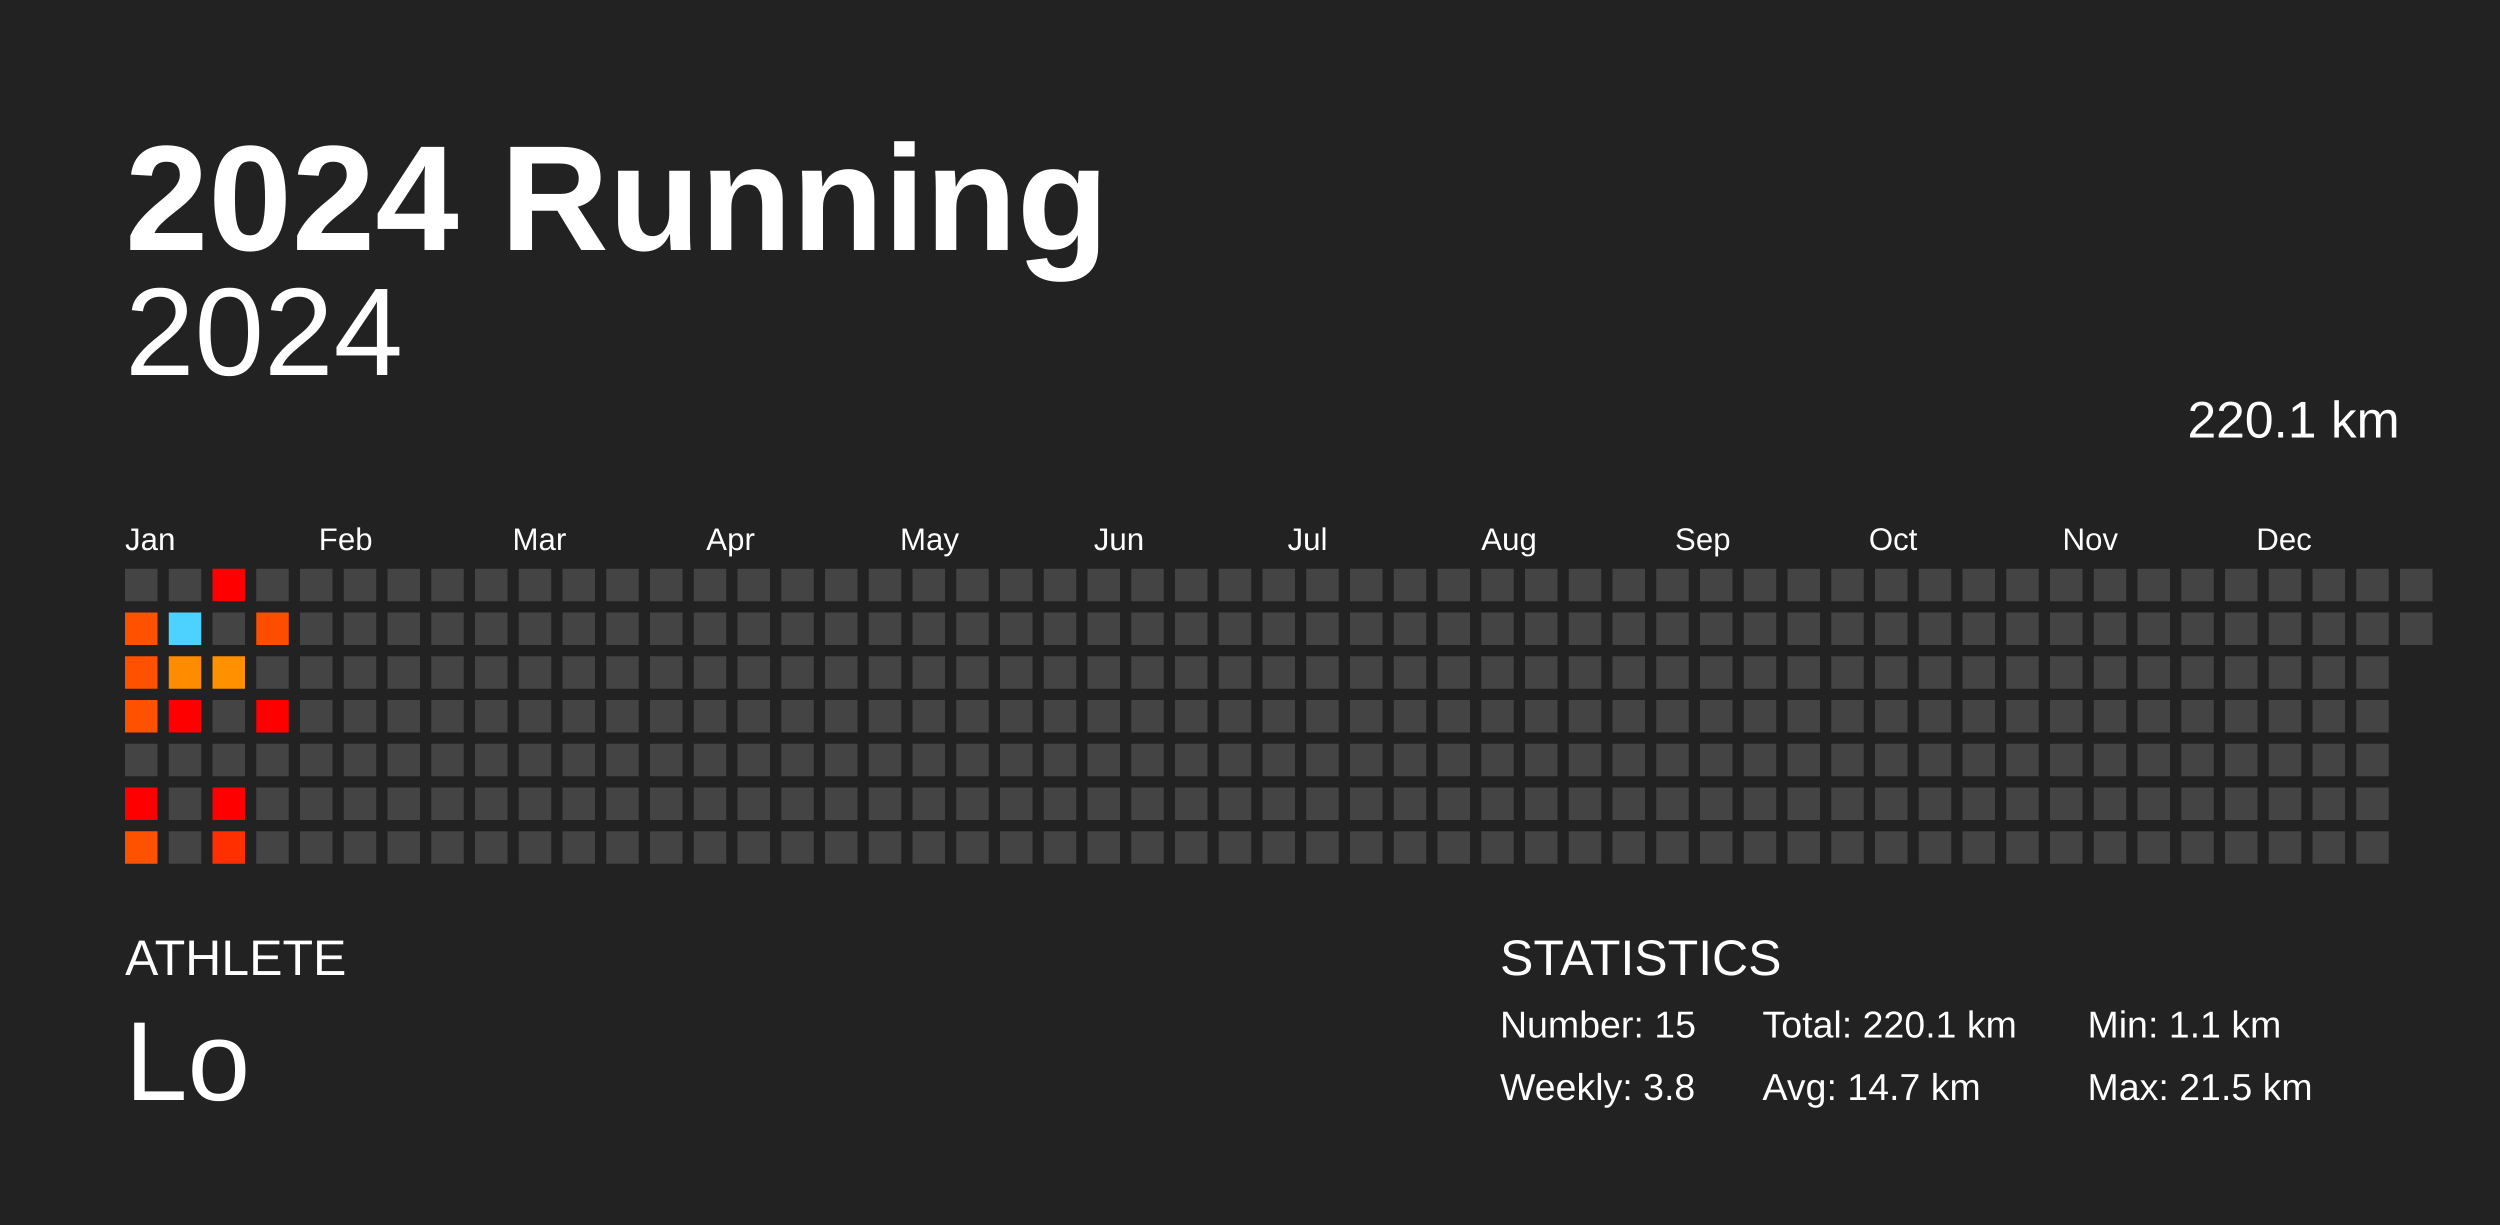
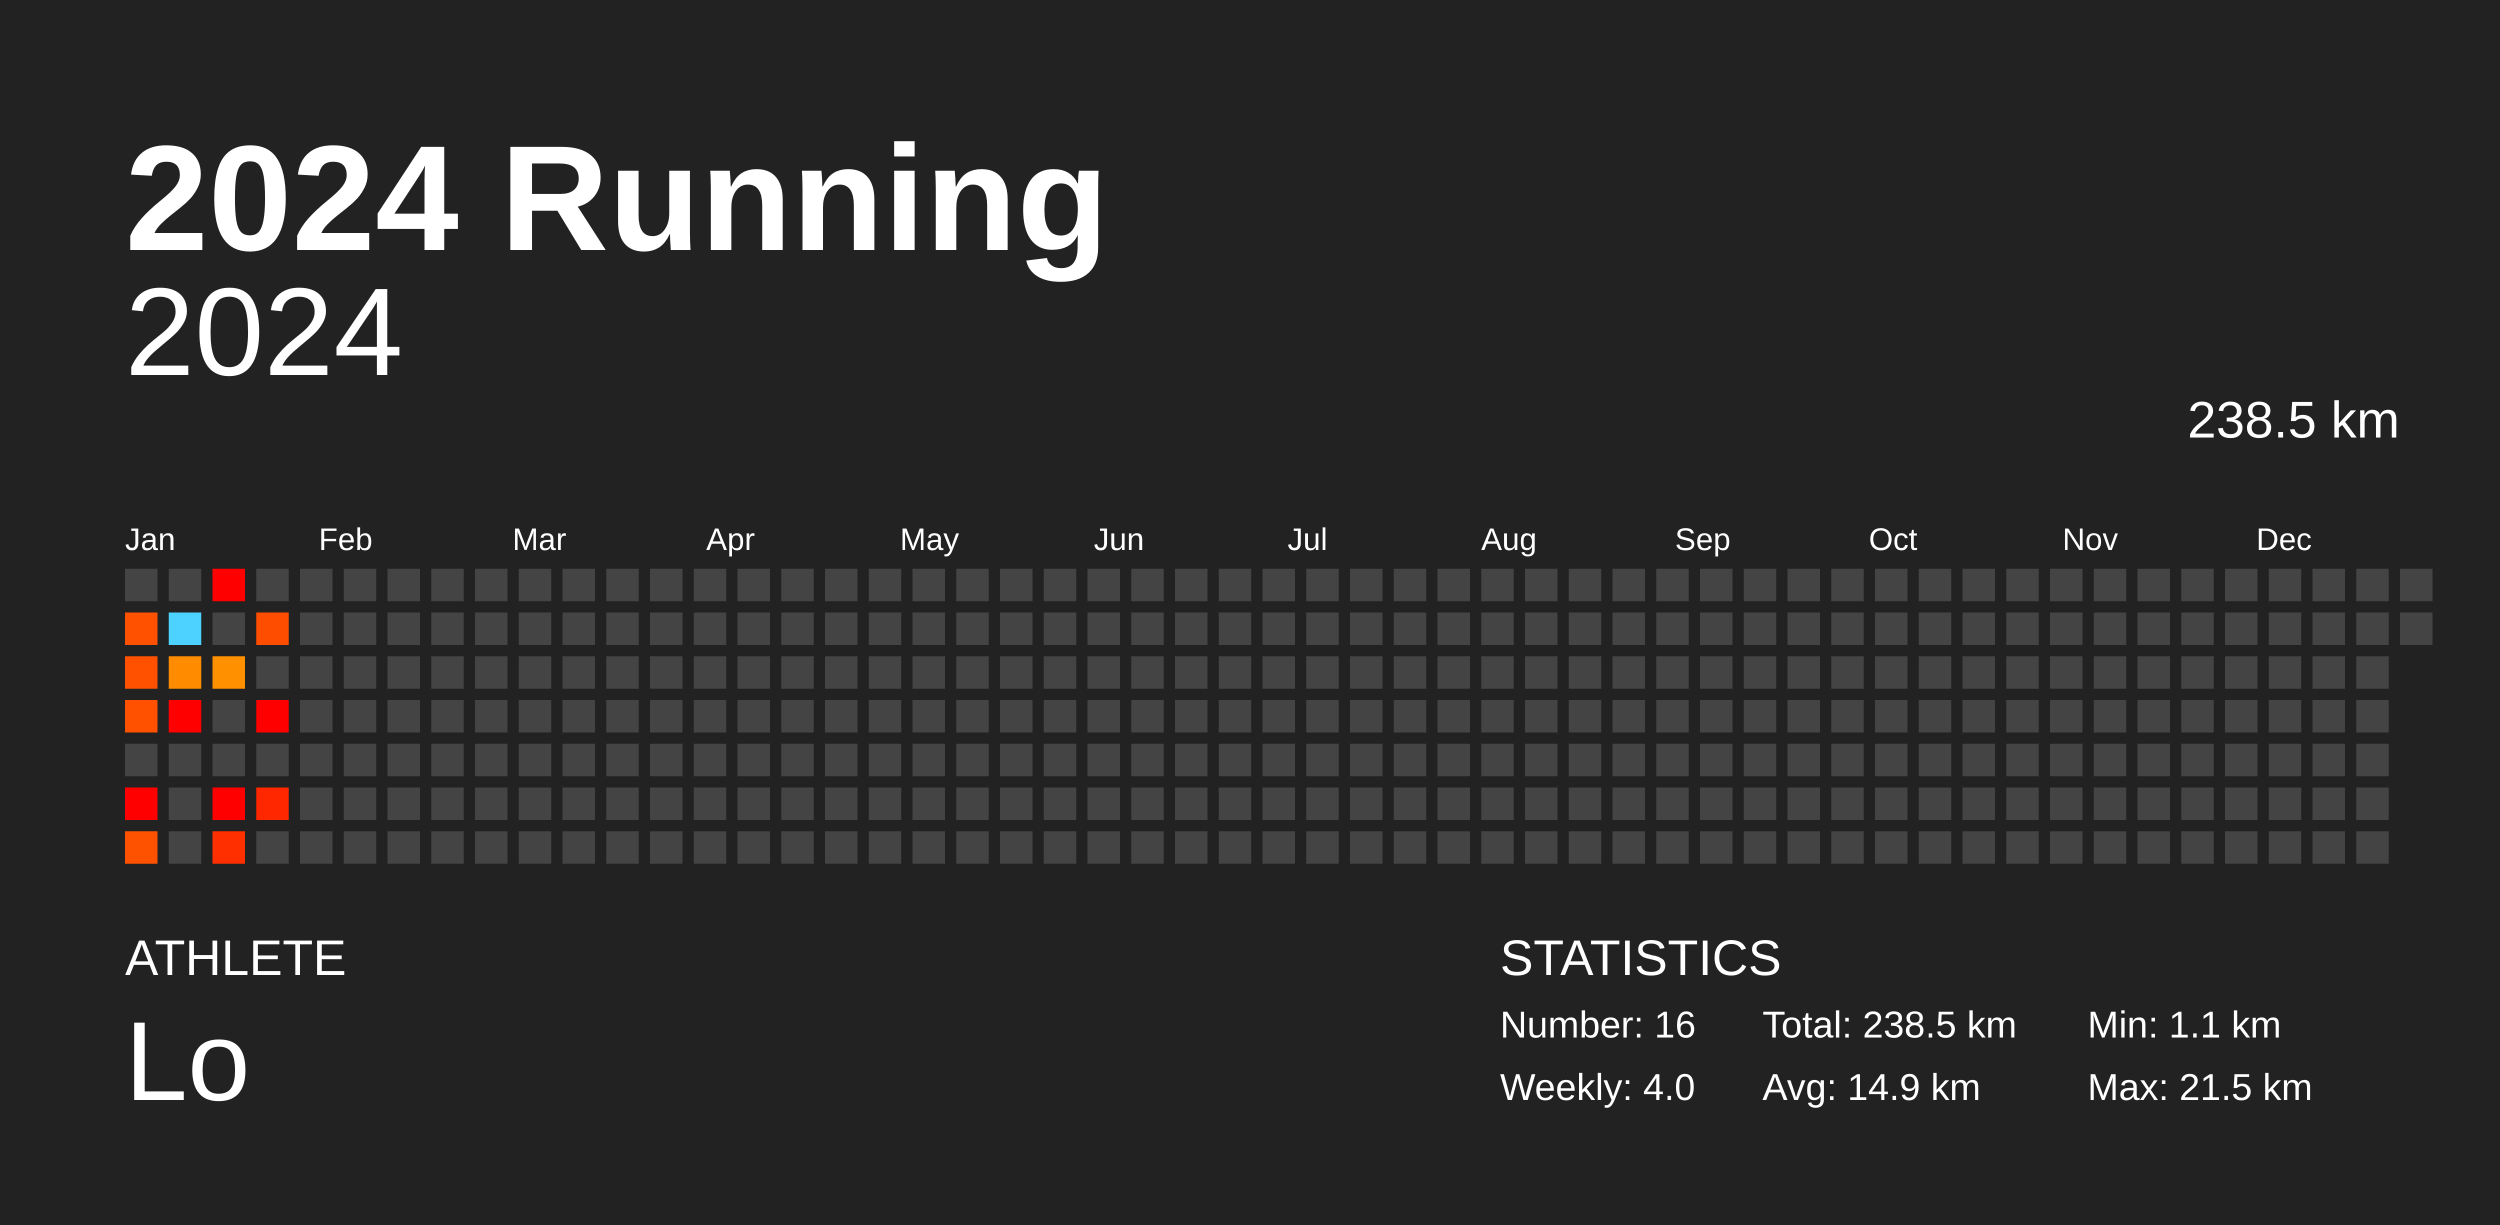
<svg xmlns="http://www.w3.org/2000/svg" baseProfile="full" height="98mm" version="1.1" viewBox="0,0,200,98" width="200mm">
  <defs />
  <rect fill="#222222" height="98" width="200" x="0" y="0" />
  <text fill="#FFFFFF" style="font-size:12px; font-family:Arial; font-weight:bold;" x="10" y="20">2024 Running</text>
  <text fill="#FFFFFF" style="font-size:4px; font-family:Arial" x="10" y="78">ATHLETE</text>
  <text fill="#FFFFFF" style="font-size:9px; font-family:Arial" x="10" y="88">Lo</text>
  <text fill="#FFFFFF" style="font-size:4px; font-family:Arial" x="120" y="78">STATISTICS</text>
-   <text fill="#FFFFFF" style="font-size:3px; font-family:Arial" x="120" y="83">Number: 15</text>
-   <text fill="#FFFFFF" style="font-size:3px; font-family:Arial" x="120" y="88">Weekly: 3.8</text>
-   <text fill="#FFFFFF" style="font-size:3px; font-family:Arial" x="141" y="83">Total: 220.1 km</text>
-   <text fill="#FFFFFF" style="font-size:3px; font-family:Arial" x="141" y="88">Avg: 14.7 km</text>
+   <text fill="#FFFFFF" style="font-size:3px; font-family:Arial" x="120" y="83">Number: 16</text>
+   <text fill="#FFFFFF" style="font-size:3px; font-family:Arial" x="120" y="88">Weekly: 4.0</text>
+   <text fill="#FFFFFF" style="font-size:3px; font-family:Arial" x="141" y="83">Total: 238.5 km</text>
+   <text fill="#FFFFFF" style="font-size:3px; font-family:Arial" x="141" y="88">Avg: 14.9 km</text>
  <text fill="#FFFFFF" style="font-size:3px; font-family:Arial" x="167" y="83">Min: 1.1 km</text>
  <text fill="#FFFFFF" style="font-size:3px; font-family:Arial" x="167" y="88">Max: 21.5 km</text>
  <text alignment-baseline="hanging" fill="#FFFFFF" style="font-size:10.0px; font-family:Arial;" x="10" y="30">2024</text>
-   <text alignment-baseline="hanging" fill="#FFFFFF" style="font-size:4.125px; font-family:Arial;" x="175" y="35">220.1 km</text>
+   <text alignment-baseline="hanging" fill="#FFFFFF" style="font-size:4.125px; font-family:Arial;" x="175" y="35">238.5 km</text>
  <text fill="#FFFFFF" style="font-size:2.5px; font-family:Arial" x="10.0" y="44">Jan</text>
  <text fill="#FFFFFF" style="font-size:2.5px; font-family:Arial" x="25.5" y="44">Feb</text>
  <text fill="#FFFFFF" style="font-size:2.5px; font-family:Arial" x="41.0" y="44">Mar</text>
  <text fill="#FFFFFF" style="font-size:2.5px; font-family:Arial" x="56.5" y="44">Apr</text>
  <text fill="#FFFFFF" style="font-size:2.5px; font-family:Arial" x="72.0" y="44">May</text>
  <text fill="#FFFFFF" style="font-size:2.5px; font-family:Arial" x="87.5" y="44">Jun</text>
  <text fill="#FFFFFF" style="font-size:2.5px; font-family:Arial" x="103.0" y="44">Jul</text>
  <text fill="#FFFFFF" style="font-size:2.5px; font-family:Arial" x="118.5" y="44">Aug</text>
  <text fill="#FFFFFF" style="font-size:2.5px; font-family:Arial" x="134.0" y="44">Sep</text>
  <text fill="#FFFFFF" style="font-size:2.5px; font-family:Arial" x="149.5" y="44">Oct</text>
  <text fill="#FFFFFF" style="font-size:2.5px; font-family:Arial" x="165.0" y="44">Nov</text>
  <text fill="#FFFFFF" style="font-size:2.5px; font-family:Arial" x="180.5" y="44">Dec</text>
  <rect fill="#444444" height="2.6" width="2.6" x="10.0" y="45.5" />
  <rect fill="#ff5100" height="2.6" width="2.6" x="10.0" y="49.0" />
  <rect fill="#ff5100" height="2.6" width="2.6" x="10.0" y="52.5" />
  <rect fill="#ff5100" height="2.6" width="2.6" x="10.0" y="56.0" />
  <rect fill="#444444" height="2.6" width="2.6" x="10.0" y="59.5" />
  <rect fill="red" height="2.6" width="2.6" x="10.0" y="63.0" />
  <rect fill="#ff5200" height="2.6" width="2.6" x="10.0" y="66.5" />
  <rect fill="#444444" height="2.6" width="2.6" x="13.5" y="45.5" />
  <rect fill="#4dd2ff" height="2.6" width="2.6" x="13.5" y="49.0" />
  <rect fill="#ff8b00" height="2.6" width="2.6" x="13.5" y="52.5" />
  <rect fill="red" height="2.6" width="2.6" x="13.5" y="56.0" />
  <rect fill="#444444" height="2.6" width="2.6" x="13.5" y="59.5" />
  <rect fill="#444444" height="2.6" width="2.6" x="13.5" y="63.0" />
  <rect fill="#444444" height="2.6" width="2.6" x="13.5" y="66.5" />
  <rect fill="red" height="2.6" width="2.6" x="17.0" y="45.5" />
  <rect fill="#444444" height="2.6" width="2.6" x="17.0" y="49.0" />
  <rect fill="#ff9000" height="2.6" width="2.6" x="17.0" y="52.5" />
  <rect fill="#444444" height="2.6" width="2.6" x="17.0" y="56.0" />
  <rect fill="#444444" height="2.6" width="2.6" x="17.0" y="59.5" />
  <rect fill="red" height="2.6" width="2.6" x="17.0" y="63.0" />
  <rect fill="#ff2f00" height="2.6" width="2.6" x="17.0" y="66.5" />
  <rect fill="#444444" height="2.6" width="2.6" x="20.5" y="45.5" />
  <rect fill="#ff4d00" height="2.6" width="2.6" x="20.5" y="49.0" />
  <rect fill="#444444" height="2.6" width="2.6" x="20.5" y="52.5" />
  <rect fill="red" height="2.6" width="2.6" x="20.5" y="56.0" />
  <rect fill="#444444" height="2.6" width="2.6" x="20.5" y="59.5" />
-   <rect fill="#444444" height="2.6" width="2.6" x="20.5" y="63.0" />
+   <rect fill="#ff2700" height="2.6" width="2.6" x="20.5" y="63.0" />
  <rect fill="#444444" height="2.6" width="2.6" x="20.5" y="66.5" />
  <rect fill="#444444" height="2.6" width="2.6" x="24.0" y="45.5" />
  <rect fill="#444444" height="2.6" width="2.6" x="24.0" y="49.0" />
  <rect fill="#444444" height="2.6" width="2.6" x="24.0" y="52.5" />
  <rect fill="#444444" height="2.6" width="2.6" x="24.0" y="56.0" />
  <rect fill="#444444" height="2.6" width="2.6" x="24.0" y="59.5" />
  <rect fill="#444444" height="2.6" width="2.6" x="24.0" y="63.0" />
  <rect fill="#444444" height="2.6" width="2.6" x="24.0" y="66.5" />
  <rect fill="#444444" height="2.6" width="2.6" x="27.5" y="45.5" />
  <rect fill="#444444" height="2.6" width="2.6" x="27.5" y="49.0" />
  <rect fill="#444444" height="2.6" width="2.6" x="27.5" y="52.5" />
  <rect fill="#444444" height="2.6" width="2.6" x="27.5" y="56.0" />
  <rect fill="#444444" height="2.6" width="2.6" x="27.5" y="59.5" />
  <rect fill="#444444" height="2.6" width="2.6" x="27.5" y="63.0" />
  <rect fill="#444444" height="2.6" width="2.6" x="27.5" y="66.5" />
  <rect fill="#444444" height="2.6" width="2.6" x="31.0" y="45.5" />
  <rect fill="#444444" height="2.6" width="2.6" x="31.0" y="49.0" />
  <rect fill="#444444" height="2.6" width="2.6" x="31.0" y="52.5" />
  <rect fill="#444444" height="2.6" width="2.6" x="31.0" y="56.0" />
  <rect fill="#444444" height="2.6" width="2.6" x="31.0" y="59.5" />
  <rect fill="#444444" height="2.6" width="2.6" x="31.0" y="63.0" />
  <rect fill="#444444" height="2.6" width="2.6" x="31.0" y="66.5" />
  <rect fill="#444444" height="2.6" width="2.6" x="34.5" y="45.5" />
  <rect fill="#444444" height="2.6" width="2.6" x="34.5" y="49.0" />
  <rect fill="#444444" height="2.6" width="2.6" x="34.5" y="52.5" />
  <rect fill="#444444" height="2.6" width="2.6" x="34.5" y="56.0" />
  <rect fill="#444444" height="2.6" width="2.6" x="34.5" y="59.5" />
  <rect fill="#444444" height="2.6" width="2.6" x="34.5" y="63.0" />
  <rect fill="#444444" height="2.6" width="2.6" x="34.5" y="66.5" />
  <rect fill="#444444" height="2.6" width="2.6" x="38.0" y="45.5" />
  <rect fill="#444444" height="2.6" width="2.6" x="38.0" y="49.0" />
  <rect fill="#444444" height="2.6" width="2.6" x="38.0" y="52.5" />
  <rect fill="#444444" height="2.6" width="2.6" x="38.0" y="56.0" />
  <rect fill="#444444" height="2.6" width="2.6" x="38.0" y="59.5" />
  <rect fill="#444444" height="2.6" width="2.6" x="38.0" y="63.0" />
  <rect fill="#444444" height="2.6" width="2.6" x="38.0" y="66.5" />
  <rect fill="#444444" height="2.6" width="2.6" x="41.5" y="45.5" />
  <rect fill="#444444" height="2.6" width="2.6" x="41.5" y="49.0" />
  <rect fill="#444444" height="2.6" width="2.6" x="41.5" y="52.5" />
  <rect fill="#444444" height="2.6" width="2.6" x="41.5" y="56.0" />
  <rect fill="#444444" height="2.6" width="2.6" x="41.5" y="59.5" />
  <rect fill="#444444" height="2.6" width="2.6" x="41.5" y="63.0" />
  <rect fill="#444444" height="2.6" width="2.6" x="41.5" y="66.5" />
  <rect fill="#444444" height="2.6" width="2.6" x="45.0" y="45.5" />
  <rect fill="#444444" height="2.6" width="2.6" x="45.0" y="49.0" />
  <rect fill="#444444" height="2.6" width="2.6" x="45.0" y="52.5" />
  <rect fill="#444444" height="2.6" width="2.6" x="45.0" y="56.0" />
  <rect fill="#444444" height="2.6" width="2.6" x="45.0" y="59.5" />
  <rect fill="#444444" height="2.6" width="2.6" x="45.0" y="63.0" />
  <rect fill="#444444" height="2.6" width="2.6" x="45.0" y="66.5" />
  <rect fill="#444444" height="2.6" width="2.6" x="48.5" y="45.5" />
  <rect fill="#444444" height="2.6" width="2.6" x="48.5" y="49.0" />
  <rect fill="#444444" height="2.6" width="2.6" x="48.5" y="52.5" />
  <rect fill="#444444" height="2.6" width="2.6" x="48.5" y="56.0" />
  <rect fill="#444444" height="2.6" width="2.6" x="48.5" y="59.5" />
  <rect fill="#444444" height="2.6" width="2.6" x="48.5" y="63.0" />
  <rect fill="#444444" height="2.6" width="2.6" x="48.5" y="66.5" />
  <rect fill="#444444" height="2.6" width="2.6" x="52.0" y="45.5" />
  <rect fill="#444444" height="2.6" width="2.6" x="52.0" y="49.0" />
  <rect fill="#444444" height="2.6" width="2.6" x="52.0" y="52.5" />
  <rect fill="#444444" height="2.6" width="2.6" x="52.0" y="56.0" />
  <rect fill="#444444" height="2.6" width="2.6" x="52.0" y="59.5" />
  <rect fill="#444444" height="2.6" width="2.6" x="52.0" y="63.0" />
  <rect fill="#444444" height="2.6" width="2.6" x="52.0" y="66.5" />
  <rect fill="#444444" height="2.6" width="2.6" x="55.5" y="45.5" />
  <rect fill="#444444" height="2.6" width="2.6" x="55.5" y="49.0" />
  <rect fill="#444444" height="2.6" width="2.6" x="55.5" y="52.5" />
  <rect fill="#444444" height="2.6" width="2.6" x="55.5" y="56.0" />
  <rect fill="#444444" height="2.6" width="2.6" x="55.5" y="59.5" />
  <rect fill="#444444" height="2.6" width="2.6" x="55.5" y="63.0" />
  <rect fill="#444444" height="2.6" width="2.6" x="55.5" y="66.5" />
  <rect fill="#444444" height="2.6" width="2.6" x="59.0" y="45.5" />
  <rect fill="#444444" height="2.6" width="2.6" x="59.0" y="49.0" />
  <rect fill="#444444" height="2.6" width="2.6" x="59.0" y="52.5" />
  <rect fill="#444444" height="2.6" width="2.6" x="59.0" y="56.0" />
  <rect fill="#444444" height="2.6" width="2.6" x="59.0" y="59.5" />
  <rect fill="#444444" height="2.6" width="2.6" x="59.0" y="63.0" />
  <rect fill="#444444" height="2.6" width="2.6" x="59.0" y="66.5" />
  <rect fill="#444444" height="2.6" width="2.6" x="62.5" y="45.5" />
  <rect fill="#444444" height="2.6" width="2.6" x="62.5" y="49.0" />
  <rect fill="#444444" height="2.6" width="2.6" x="62.5" y="52.5" />
  <rect fill="#444444" height="2.6" width="2.6" x="62.5" y="56.0" />
  <rect fill="#444444" height="2.6" width="2.6" x="62.5" y="59.5" />
  <rect fill="#444444" height="2.6" width="2.6" x="62.5" y="63.0" />
  <rect fill="#444444" height="2.6" width="2.6" x="62.5" y="66.5" />
  <rect fill="#444444" height="2.6" width="2.6" x="66.0" y="45.5" />
  <rect fill="#444444" height="2.6" width="2.6" x="66.0" y="49.0" />
  <rect fill="#444444" height="2.6" width="2.6" x="66.0" y="52.5" />
  <rect fill="#444444" height="2.6" width="2.6" x="66.0" y="56.0" />
  <rect fill="#444444" height="2.6" width="2.6" x="66.0" y="59.5" />
  <rect fill="#444444" height="2.6" width="2.6" x="66.0" y="63.0" />
  <rect fill="#444444" height="2.6" width="2.6" x="66.0" y="66.5" />
  <rect fill="#444444" height="2.6" width="2.6" x="69.5" y="45.5" />
  <rect fill="#444444" height="2.6" width="2.6" x="69.5" y="49.0" />
  <rect fill="#444444" height="2.6" width="2.6" x="69.5" y="52.5" />
  <rect fill="#444444" height="2.6" width="2.6" x="69.5" y="56.0" />
  <rect fill="#444444" height="2.6" width="2.6" x="69.5" y="59.5" />
  <rect fill="#444444" height="2.6" width="2.6" x="69.5" y="63.0" />
  <rect fill="#444444" height="2.6" width="2.6" x="69.5" y="66.5" />
  <rect fill="#444444" height="2.6" width="2.6" x="73.0" y="45.5" />
  <rect fill="#444444" height="2.6" width="2.6" x="73.0" y="49.0" />
  <rect fill="#444444" height="2.6" width="2.6" x="73.0" y="52.5" />
  <rect fill="#444444" height="2.6" width="2.6" x="73.0" y="56.0" />
  <rect fill="#444444" height="2.6" width="2.6" x="73.0" y="59.5" />
  <rect fill="#444444" height="2.6" width="2.6" x="73.0" y="63.0" />
  <rect fill="#444444" height="2.6" width="2.6" x="73.0" y="66.5" />
  <rect fill="#444444" height="2.6" width="2.6" x="76.5" y="45.5" />
  <rect fill="#444444" height="2.6" width="2.6" x="76.5" y="49.0" />
  <rect fill="#444444" height="2.6" width="2.6" x="76.5" y="52.5" />
  <rect fill="#444444" height="2.6" width="2.6" x="76.5" y="56.0" />
  <rect fill="#444444" height="2.6" width="2.6" x="76.5" y="59.5" />
  <rect fill="#444444" height="2.6" width="2.6" x="76.5" y="63.0" />
  <rect fill="#444444" height="2.6" width="2.6" x="76.5" y="66.5" />
  <rect fill="#444444" height="2.6" width="2.6" x="80.0" y="45.5" />
  <rect fill="#444444" height="2.6" width="2.6" x="80.0" y="49.0" />
  <rect fill="#444444" height="2.6" width="2.6" x="80.0" y="52.5" />
  <rect fill="#444444" height="2.6" width="2.6" x="80.0" y="56.0" />
  <rect fill="#444444" height="2.6" width="2.6" x="80.0" y="59.5" />
  <rect fill="#444444" height="2.6" width="2.6" x="80.0" y="63.0" />
  <rect fill="#444444" height="2.6" width="2.6" x="80.0" y="66.5" />
  <rect fill="#444444" height="2.6" width="2.6" x="83.5" y="45.5" />
  <rect fill="#444444" height="2.6" width="2.6" x="83.5" y="49.0" />
  <rect fill="#444444" height="2.6" width="2.6" x="83.5" y="52.5" />
  <rect fill="#444444" height="2.6" width="2.6" x="83.5" y="56.0" />
  <rect fill="#444444" height="2.6" width="2.6" x="83.5" y="59.5" />
  <rect fill="#444444" height="2.6" width="2.6" x="83.5" y="63.0" />
  <rect fill="#444444" height="2.6" width="2.6" x="83.5" y="66.5" />
  <rect fill="#444444" height="2.6" width="2.6" x="87.0" y="45.5" />
  <rect fill="#444444" height="2.6" width="2.6" x="87.0" y="49.0" />
  <rect fill="#444444" height="2.6" width="2.6" x="87.0" y="52.5" />
  <rect fill="#444444" height="2.6" width="2.6" x="87.0" y="56.0" />
  <rect fill="#444444" height="2.6" width="2.6" x="87.0" y="59.5" />
  <rect fill="#444444" height="2.6" width="2.6" x="87.0" y="63.0" />
  <rect fill="#444444" height="2.6" width="2.6" x="87.0" y="66.5" />
  <rect fill="#444444" height="2.6" width="2.6" x="90.5" y="45.5" />
  <rect fill="#444444" height="2.6" width="2.6" x="90.5" y="49.0" />
  <rect fill="#444444" height="2.6" width="2.6" x="90.5" y="52.5" />
  <rect fill="#444444" height="2.6" width="2.6" x="90.5" y="56.0" />
  <rect fill="#444444" height="2.6" width="2.6" x="90.5" y="59.5" />
  <rect fill="#444444" height="2.6" width="2.6" x="90.5" y="63.0" />
  <rect fill="#444444" height="2.6" width="2.6" x="90.5" y="66.5" />
  <rect fill="#444444" height="2.6" width="2.6" x="94.0" y="45.5" />
  <rect fill="#444444" height="2.6" width="2.6" x="94.0" y="49.0" />
  <rect fill="#444444" height="2.6" width="2.6" x="94.0" y="52.5" />
  <rect fill="#444444" height="2.6" width="2.6" x="94.0" y="56.0" />
  <rect fill="#444444" height="2.6" width="2.6" x="94.0" y="59.5" />
  <rect fill="#444444" height="2.6" width="2.6" x="94.0" y="63.0" />
  <rect fill="#444444" height="2.6" width="2.6" x="94.0" y="66.5" />
  <rect fill="#444444" height="2.6" width="2.6" x="97.5" y="45.5" />
  <rect fill="#444444" height="2.6" width="2.6" x="97.5" y="49.0" />
  <rect fill="#444444" height="2.6" width="2.6" x="97.5" y="52.5" />
  <rect fill="#444444" height="2.6" width="2.6" x="97.5" y="56.0" />
  <rect fill="#444444" height="2.6" width="2.6" x="97.5" y="59.5" />
  <rect fill="#444444" height="2.6" width="2.6" x="97.5" y="63.0" />
  <rect fill="#444444" height="2.6" width="2.6" x="97.5" y="66.5" />
  <rect fill="#444444" height="2.6" width="2.6" x="101.0" y="45.5" />
  <rect fill="#444444" height="2.6" width="2.6" x="101.0" y="49.0" />
  <rect fill="#444444" height="2.6" width="2.6" x="101.0" y="52.5" />
  <rect fill="#444444" height="2.6" width="2.6" x="101.0" y="56.0" />
  <rect fill="#444444" height="2.6" width="2.6" x="101.0" y="59.5" />
  <rect fill="#444444" height="2.6" width="2.6" x="101.0" y="63.0" />
  <rect fill="#444444" height="2.6" width="2.6" x="101.0" y="66.5" />
  <rect fill="#444444" height="2.6" width="2.6" x="104.5" y="45.5" />
  <rect fill="#444444" height="2.6" width="2.6" x="104.5" y="49.0" />
  <rect fill="#444444" height="2.6" width="2.6" x="104.5" y="52.5" />
  <rect fill="#444444" height="2.6" width="2.6" x="104.5" y="56.0" />
  <rect fill="#444444" height="2.6" width="2.6" x="104.5" y="59.5" />
  <rect fill="#444444" height="2.6" width="2.6" x="104.5" y="63.0" />
  <rect fill="#444444" height="2.6" width="2.6" x="104.5" y="66.5" />
  <rect fill="#444444" height="2.6" width="2.6" x="108.0" y="45.5" />
  <rect fill="#444444" height="2.6" width="2.6" x="108.0" y="49.0" />
  <rect fill="#444444" height="2.6" width="2.6" x="108.0" y="52.5" />
  <rect fill="#444444" height="2.6" width="2.6" x="108.0" y="56.0" />
  <rect fill="#444444" height="2.6" width="2.6" x="108.0" y="59.5" />
  <rect fill="#444444" height="2.6" width="2.6" x="108.0" y="63.0" />
  <rect fill="#444444" height="2.6" width="2.6" x="108.0" y="66.5" />
  <rect fill="#444444" height="2.6" width="2.6" x="111.5" y="45.5" />
  <rect fill="#444444" height="2.6" width="2.6" x="111.5" y="49.0" />
  <rect fill="#444444" height="2.6" width="2.6" x="111.5" y="52.5" />
  <rect fill="#444444" height="2.6" width="2.6" x="111.5" y="56.0" />
  <rect fill="#444444" height="2.6" width="2.6" x="111.5" y="59.5" />
  <rect fill="#444444" height="2.6" width="2.6" x="111.5" y="63.0" />
  <rect fill="#444444" height="2.6" width="2.6" x="111.5" y="66.5" />
  <rect fill="#444444" height="2.6" width="2.6" x="115.0" y="45.5" />
  <rect fill="#444444" height="2.6" width="2.6" x="115.0" y="49.0" />
  <rect fill="#444444" height="2.6" width="2.6" x="115.0" y="52.5" />
  <rect fill="#444444" height="2.6" width="2.6" x="115.0" y="56.0" />
  <rect fill="#444444" height="2.6" width="2.6" x="115.0" y="59.5" />
  <rect fill="#444444" height="2.6" width="2.6" x="115.0" y="63.0" />
  <rect fill="#444444" height="2.6" width="2.6" x="115.0" y="66.5" />
  <rect fill="#444444" height="2.6" width="2.6" x="118.5" y="45.5" />
  <rect fill="#444444" height="2.6" width="2.6" x="118.5" y="49.0" />
  <rect fill="#444444" height="2.6" width="2.6" x="118.5" y="52.5" />
  <rect fill="#444444" height="2.6" width="2.6" x="118.5" y="56.0" />
  <rect fill="#444444" height="2.6" width="2.6" x="118.5" y="59.5" />
  <rect fill="#444444" height="2.6" width="2.6" x="118.5" y="63.0" />
  <rect fill="#444444" height="2.6" width="2.6" x="118.5" y="66.5" />
  <rect fill="#444444" height="2.6" width="2.6" x="122.0" y="45.5" />
  <rect fill="#444444" height="2.6" width="2.6" x="122.0" y="49.0" />
  <rect fill="#444444" height="2.6" width="2.6" x="122.0" y="52.5" />
  <rect fill="#444444" height="2.6" width="2.6" x="122.0" y="56.0" />
  <rect fill="#444444" height="2.6" width="2.6" x="122.0" y="59.5" />
  <rect fill="#444444" height="2.6" width="2.6" x="122.0" y="63.0" />
  <rect fill="#444444" height="2.6" width="2.6" x="122.0" y="66.5" />
  <rect fill="#444444" height="2.6" width="2.6" x="125.5" y="45.5" />
  <rect fill="#444444" height="2.6" width="2.6" x="125.5" y="49.0" />
  <rect fill="#444444" height="2.6" width="2.6" x="125.5" y="52.5" />
  <rect fill="#444444" height="2.6" width="2.6" x="125.5" y="56.0" />
  <rect fill="#444444" height="2.6" width="2.6" x="125.5" y="59.5" />
  <rect fill="#444444" height="2.6" width="2.6" x="125.5" y="63.0" />
  <rect fill="#444444" height="2.6" width="2.6" x="125.5" y="66.5" />
  <rect fill="#444444" height="2.6" width="2.6" x="129.0" y="45.5" />
  <rect fill="#444444" height="2.6" width="2.6" x="129.0" y="49.0" />
  <rect fill="#444444" height="2.6" width="2.6" x="129.0" y="52.5" />
  <rect fill="#444444" height="2.6" width="2.6" x="129.0" y="56.0" />
  <rect fill="#444444" height="2.6" width="2.6" x="129.0" y="59.5" />
  <rect fill="#444444" height="2.6" width="2.6" x="129.0" y="63.0" />
  <rect fill="#444444" height="2.6" width="2.6" x="129.0" y="66.5" />
  <rect fill="#444444" height="2.6" width="2.6" x="132.5" y="45.5" />
  <rect fill="#444444" height="2.6" width="2.6" x="132.5" y="49.0" />
  <rect fill="#444444" height="2.6" width="2.6" x="132.5" y="52.5" />
  <rect fill="#444444" height="2.6" width="2.6" x="132.5" y="56.0" />
  <rect fill="#444444" height="2.6" width="2.6" x="132.5" y="59.5" />
  <rect fill="#444444" height="2.6" width="2.6" x="132.5" y="63.0" />
  <rect fill="#444444" height="2.6" width="2.6" x="132.5" y="66.5" />
  <rect fill="#444444" height="2.6" width="2.6" x="136.0" y="45.5" />
  <rect fill="#444444" height="2.6" width="2.6" x="136.0" y="49.0" />
  <rect fill="#444444" height="2.6" width="2.6" x="136.0" y="52.5" />
  <rect fill="#444444" height="2.6" width="2.6" x="136.0" y="56.0" />
  <rect fill="#444444" height="2.6" width="2.6" x="136.0" y="59.5" />
  <rect fill="#444444" height="2.6" width="2.6" x="136.0" y="63.0" />
  <rect fill="#444444" height="2.6" width="2.6" x="136.0" y="66.5" />
  <rect fill="#444444" height="2.6" width="2.6" x="139.5" y="45.5" />
  <rect fill="#444444" height="2.6" width="2.6" x="139.5" y="49.0" />
  <rect fill="#444444" height="2.6" width="2.6" x="139.5" y="52.5" />
  <rect fill="#444444" height="2.6" width="2.6" x="139.5" y="56.0" />
  <rect fill="#444444" height="2.6" width="2.6" x="139.5" y="59.5" />
  <rect fill="#444444" height="2.6" width="2.6" x="139.5" y="63.0" />
  <rect fill="#444444" height="2.6" width="2.6" x="139.5" y="66.5" />
  <rect fill="#444444" height="2.6" width="2.6" x="143.0" y="45.5" />
  <rect fill="#444444" height="2.6" width="2.6" x="143.0" y="49.0" />
  <rect fill="#444444" height="2.6" width="2.6" x="143.0" y="52.5" />
  <rect fill="#444444" height="2.6" width="2.6" x="143.0" y="56.0" />
  <rect fill="#444444" height="2.6" width="2.6" x="143.0" y="59.5" />
  <rect fill="#444444" height="2.6" width="2.6" x="143.0" y="63.0" />
  <rect fill="#444444" height="2.6" width="2.6" x="143.0" y="66.5" />
  <rect fill="#444444" height="2.6" width="2.6" x="146.5" y="45.5" />
  <rect fill="#444444" height="2.6" width="2.6" x="146.5" y="49.0" />
  <rect fill="#444444" height="2.6" width="2.6" x="146.5" y="52.5" />
  <rect fill="#444444" height="2.6" width="2.6" x="146.5" y="56.0" />
  <rect fill="#444444" height="2.6" width="2.6" x="146.5" y="59.5" />
  <rect fill="#444444" height="2.6" width="2.6" x="146.5" y="63.0" />
  <rect fill="#444444" height="2.6" width="2.6" x="146.5" y="66.5" />
  <rect fill="#444444" height="2.6" width="2.6" x="150.0" y="45.5" />
  <rect fill="#444444" height="2.6" width="2.6" x="150.0" y="49.0" />
  <rect fill="#444444" height="2.6" width="2.6" x="150.0" y="52.5" />
  <rect fill="#444444" height="2.6" width="2.6" x="150.0" y="56.0" />
  <rect fill="#444444" height="2.6" width="2.6" x="150.0" y="59.5" />
  <rect fill="#444444" height="2.6" width="2.6" x="150.0" y="63.0" />
  <rect fill="#444444" height="2.6" width="2.6" x="150.0" y="66.5" />
  <rect fill="#444444" height="2.6" width="2.6" x="153.5" y="45.5" />
  <rect fill="#444444" height="2.6" width="2.6" x="153.5" y="49.0" />
  <rect fill="#444444" height="2.6" width="2.6" x="153.5" y="52.5" />
  <rect fill="#444444" height="2.6" width="2.6" x="153.5" y="56.0" />
  <rect fill="#444444" height="2.6" width="2.6" x="153.5" y="59.5" />
  <rect fill="#444444" height="2.6" width="2.6" x="153.5" y="63.0" />
  <rect fill="#444444" height="2.6" width="2.6" x="153.5" y="66.5" />
  <rect fill="#444444" height="2.6" width="2.6" x="157.0" y="45.5" />
  <rect fill="#444444" height="2.6" width="2.6" x="157.0" y="49.0" />
  <rect fill="#444444" height="2.6" width="2.6" x="157.0" y="52.5" />
  <rect fill="#444444" height="2.6" width="2.6" x="157.0" y="56.0" />
  <rect fill="#444444" height="2.6" width="2.6" x="157.0" y="59.5" />
  <rect fill="#444444" height="2.6" width="2.6" x="157.0" y="63.0" />
  <rect fill="#444444" height="2.6" width="2.6" x="157.0" y="66.5" />
  <rect fill="#444444" height="2.6" width="2.6" x="160.5" y="45.5" />
  <rect fill="#444444" height="2.6" width="2.6" x="160.5" y="49.0" />
  <rect fill="#444444" height="2.6" width="2.6" x="160.5" y="52.5" />
  <rect fill="#444444" height="2.6" width="2.6" x="160.5" y="56.0" />
  <rect fill="#444444" height="2.6" width="2.6" x="160.5" y="59.5" />
  <rect fill="#444444" height="2.6" width="2.6" x="160.5" y="63.0" />
  <rect fill="#444444" height="2.6" width="2.6" x="160.5" y="66.5" />
  <rect fill="#444444" height="2.6" width="2.6" x="164.0" y="45.5" />
  <rect fill="#444444" height="2.6" width="2.6" x="164.0" y="49.0" />
  <rect fill="#444444" height="2.6" width="2.6" x="164.0" y="52.5" />
  <rect fill="#444444" height="2.6" width="2.6" x="164.0" y="56.0" />
  <rect fill="#444444" height="2.6" width="2.6" x="164.0" y="59.5" />
  <rect fill="#444444" height="2.6" width="2.6" x="164.0" y="63.0" />
  <rect fill="#444444" height="2.6" width="2.6" x="164.0" y="66.5" />
  <rect fill="#444444" height="2.6" width="2.6" x="167.5" y="45.5" />
  <rect fill="#444444" height="2.6" width="2.6" x="167.5" y="49.0" />
  <rect fill="#444444" height="2.6" width="2.6" x="167.5" y="52.5" />
  <rect fill="#444444" height="2.6" width="2.6" x="167.5" y="56.0" />
  <rect fill="#444444" height="2.6" width="2.6" x="167.5" y="59.5" />
  <rect fill="#444444" height="2.6" width="2.6" x="167.5" y="63.0" />
  <rect fill="#444444" height="2.6" width="2.6" x="167.5" y="66.5" />
  <rect fill="#444444" height="2.6" width="2.6" x="171.0" y="45.5" />
  <rect fill="#444444" height="2.6" width="2.6" x="171.0" y="49.0" />
  <rect fill="#444444" height="2.6" width="2.6" x="171.0" y="52.5" />
  <rect fill="#444444" height="2.6" width="2.6" x="171.0" y="56.0" />
  <rect fill="#444444" height="2.6" width="2.6" x="171.0" y="59.5" />
  <rect fill="#444444" height="2.6" width="2.6" x="171.0" y="63.0" />
  <rect fill="#444444" height="2.6" width="2.6" x="171.0" y="66.5" />
  <rect fill="#444444" height="2.6" width="2.6" x="174.5" y="45.5" />
  <rect fill="#444444" height="2.6" width="2.6" x="174.5" y="49.0" />
  <rect fill="#444444" height="2.6" width="2.6" x="174.5" y="52.5" />
  <rect fill="#444444" height="2.6" width="2.6" x="174.5" y="56.0" />
  <rect fill="#444444" height="2.6" width="2.6" x="174.5" y="59.5" />
  <rect fill="#444444" height="2.6" width="2.6" x="174.5" y="63.0" />
  <rect fill="#444444" height="2.6" width="2.6" x="174.5" y="66.5" />
  <rect fill="#444444" height="2.6" width="2.6" x="178.0" y="45.5" />
  <rect fill="#444444" height="2.6" width="2.6" x="178.0" y="49.0" />
  <rect fill="#444444" height="2.6" width="2.6" x="178.0" y="52.5" />
  <rect fill="#444444" height="2.6" width="2.6" x="178.0" y="56.0" />
  <rect fill="#444444" height="2.6" width="2.6" x="178.0" y="59.5" />
  <rect fill="#444444" height="2.6" width="2.6" x="178.0" y="63.0" />
  <rect fill="#444444" height="2.6" width="2.6" x="178.0" y="66.5" />
  <rect fill="#444444" height="2.6" width="2.6" x="181.5" y="45.5" />
  <rect fill="#444444" height="2.6" width="2.6" x="181.5" y="49.0" />
  <rect fill="#444444" height="2.6" width="2.6" x="181.5" y="52.5" />
  <rect fill="#444444" height="2.6" width="2.6" x="181.5" y="56.0" />
  <rect fill="#444444" height="2.6" width="2.6" x="181.5" y="59.5" />
  <rect fill="#444444" height="2.6" width="2.6" x="181.5" y="63.0" />
  <rect fill="#444444" height="2.6" width="2.6" x="181.5" y="66.5" />
  <rect fill="#444444" height="2.6" width="2.6" x="185.0" y="45.5" />
  <rect fill="#444444" height="2.6" width="2.6" x="185.0" y="49.0" />
  <rect fill="#444444" height="2.6" width="2.6" x="185.0" y="52.5" />
  <rect fill="#444444" height="2.6" width="2.6" x="185.0" y="56.0" />
  <rect fill="#444444" height="2.6" width="2.6" x="185.0" y="59.5" />
  <rect fill="#444444" height="2.6" width="2.6" x="185.0" y="63.0" />
  <rect fill="#444444" height="2.6" width="2.6" x="185.0" y="66.5" />
  <rect fill="#444444" height="2.6" width="2.6" x="188.5" y="45.5" />
  <rect fill="#444444" height="2.6" width="2.6" x="188.5" y="49.0" />
  <rect fill="#444444" height="2.6" width="2.6" x="188.5" y="52.5" />
  <rect fill="#444444" height="2.6" width="2.6" x="188.5" y="56.0" />
  <rect fill="#444444" height="2.6" width="2.6" x="188.5" y="59.5" />
  <rect fill="#444444" height="2.6" width="2.6" x="188.5" y="63.0" />
  <rect fill="#444444" height="2.6" width="2.6" x="188.5" y="66.5" />
  <rect fill="#444444" height="2.6" width="2.6" x="192.0" y="45.5" />
  <rect fill="#444444" height="2.6" width="2.6" x="192.0" y="49.0" />
</svg>
